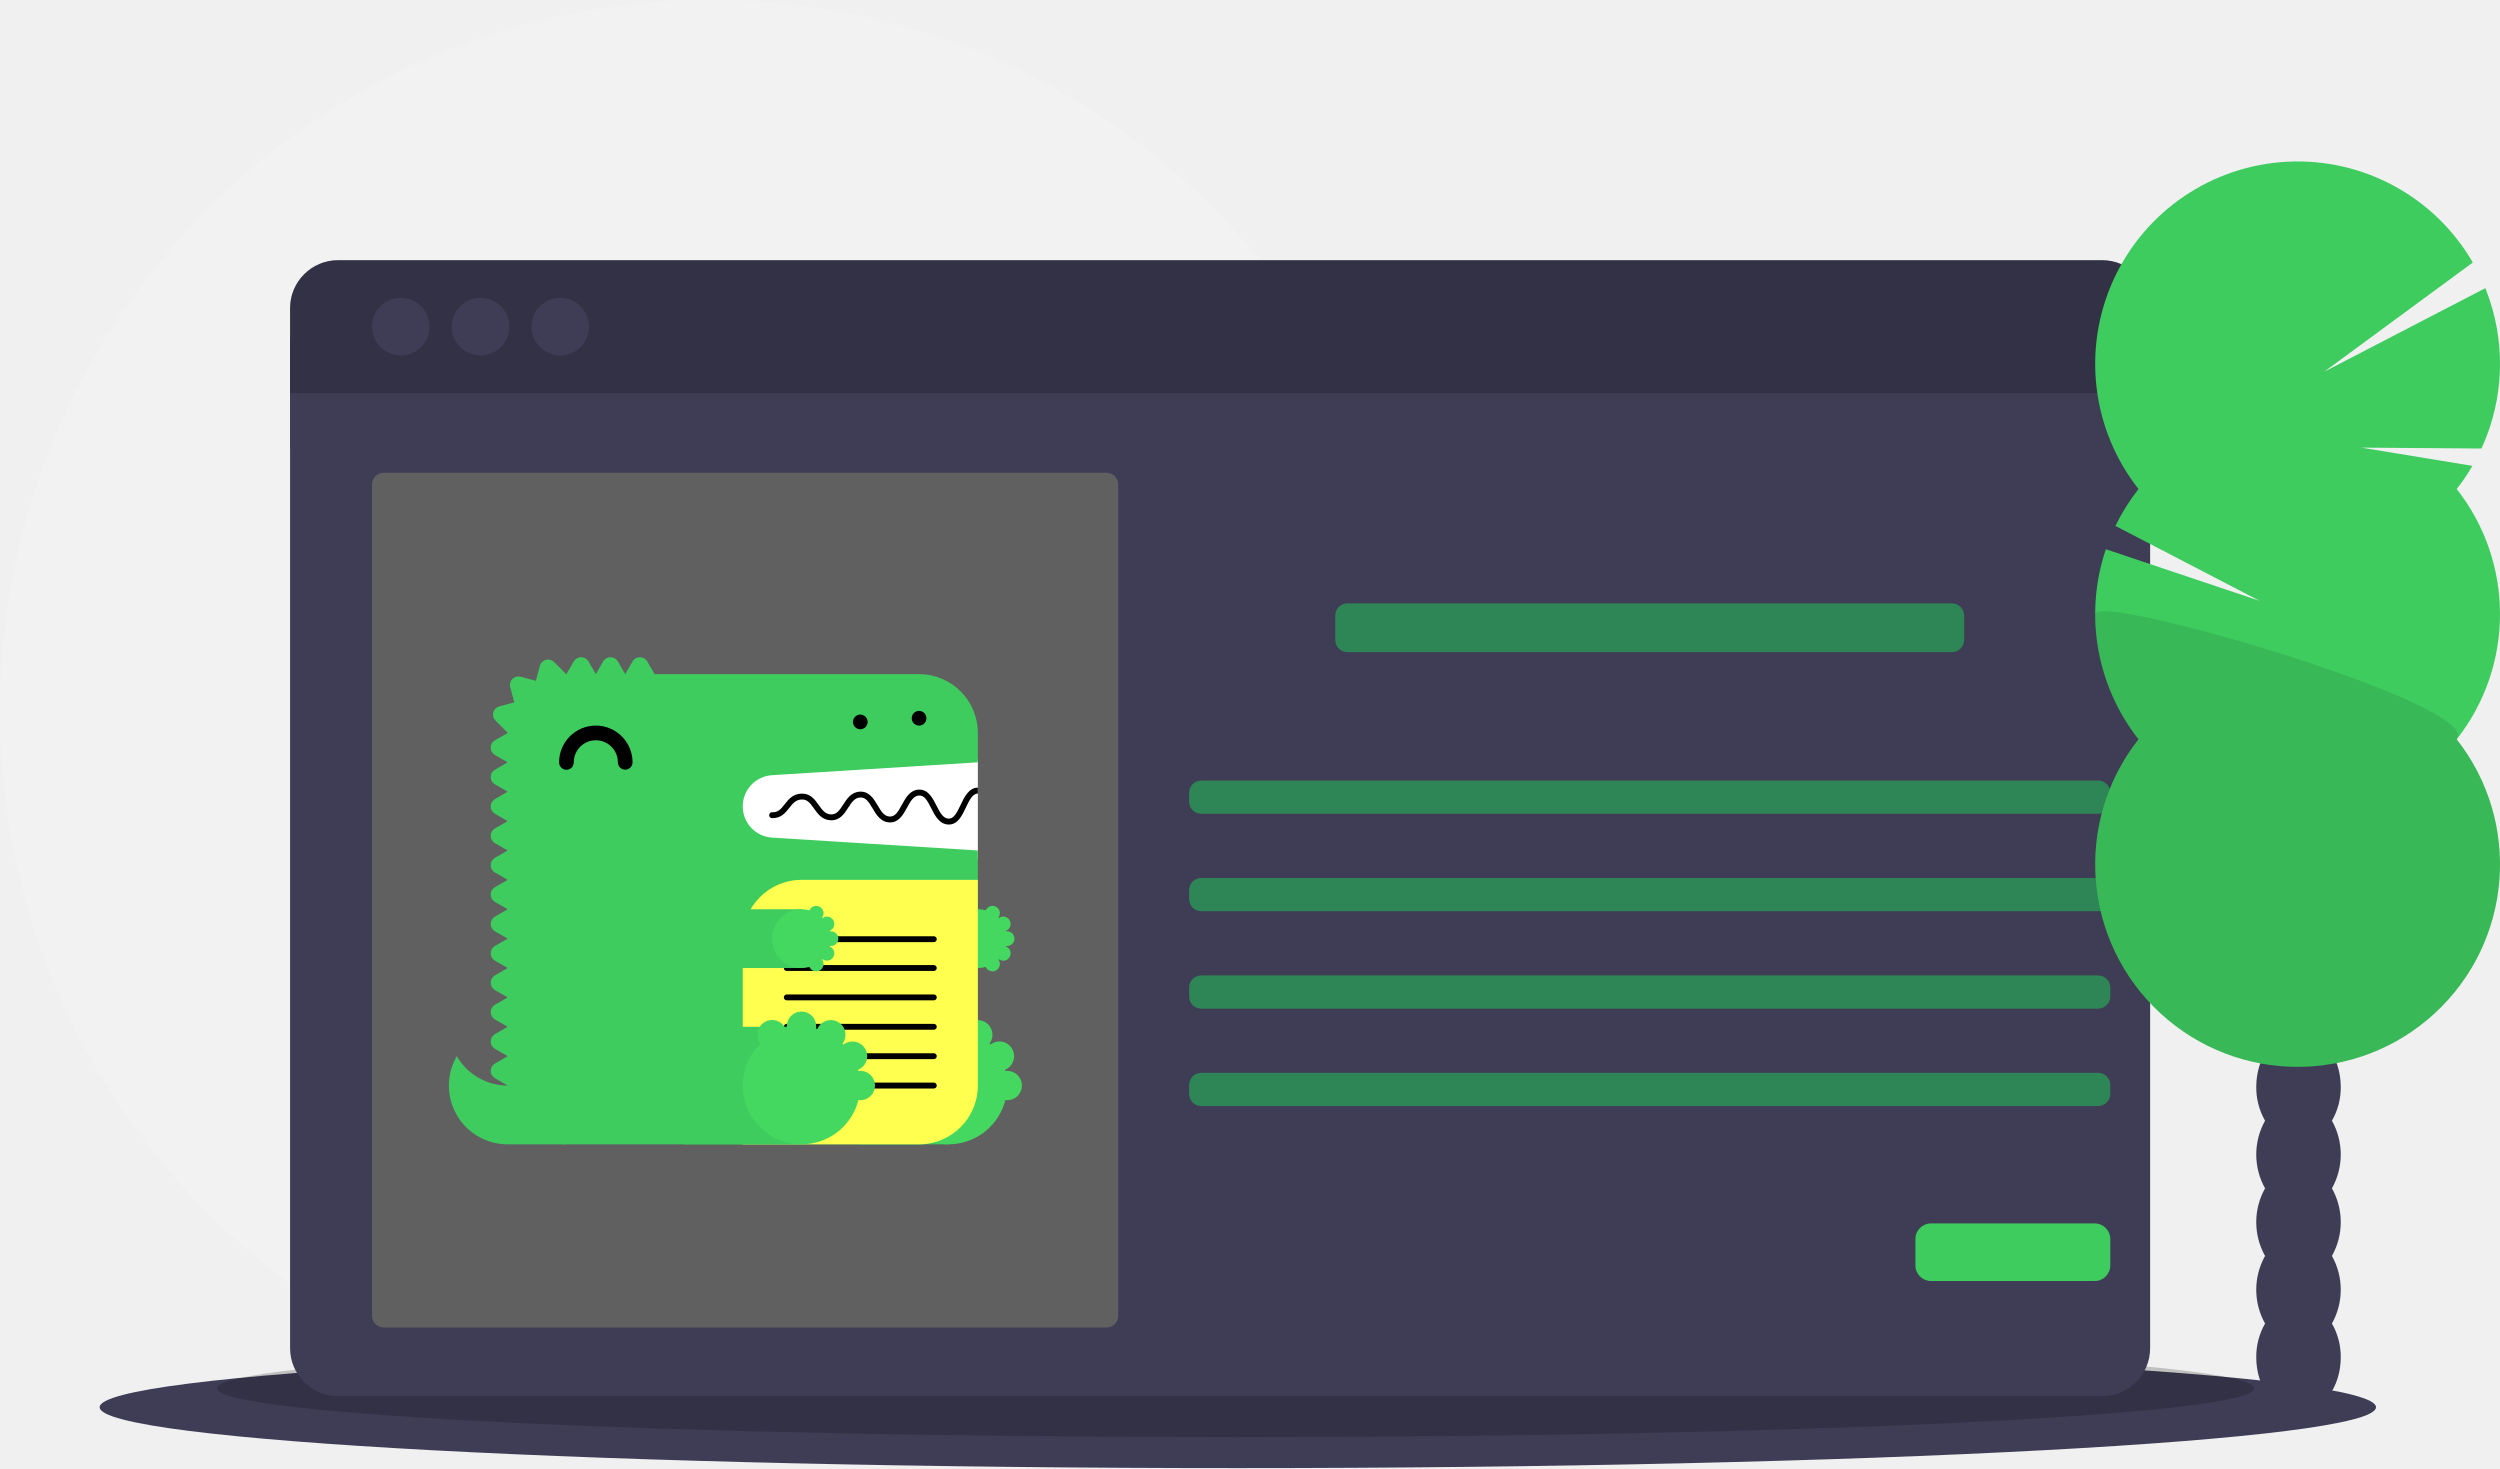
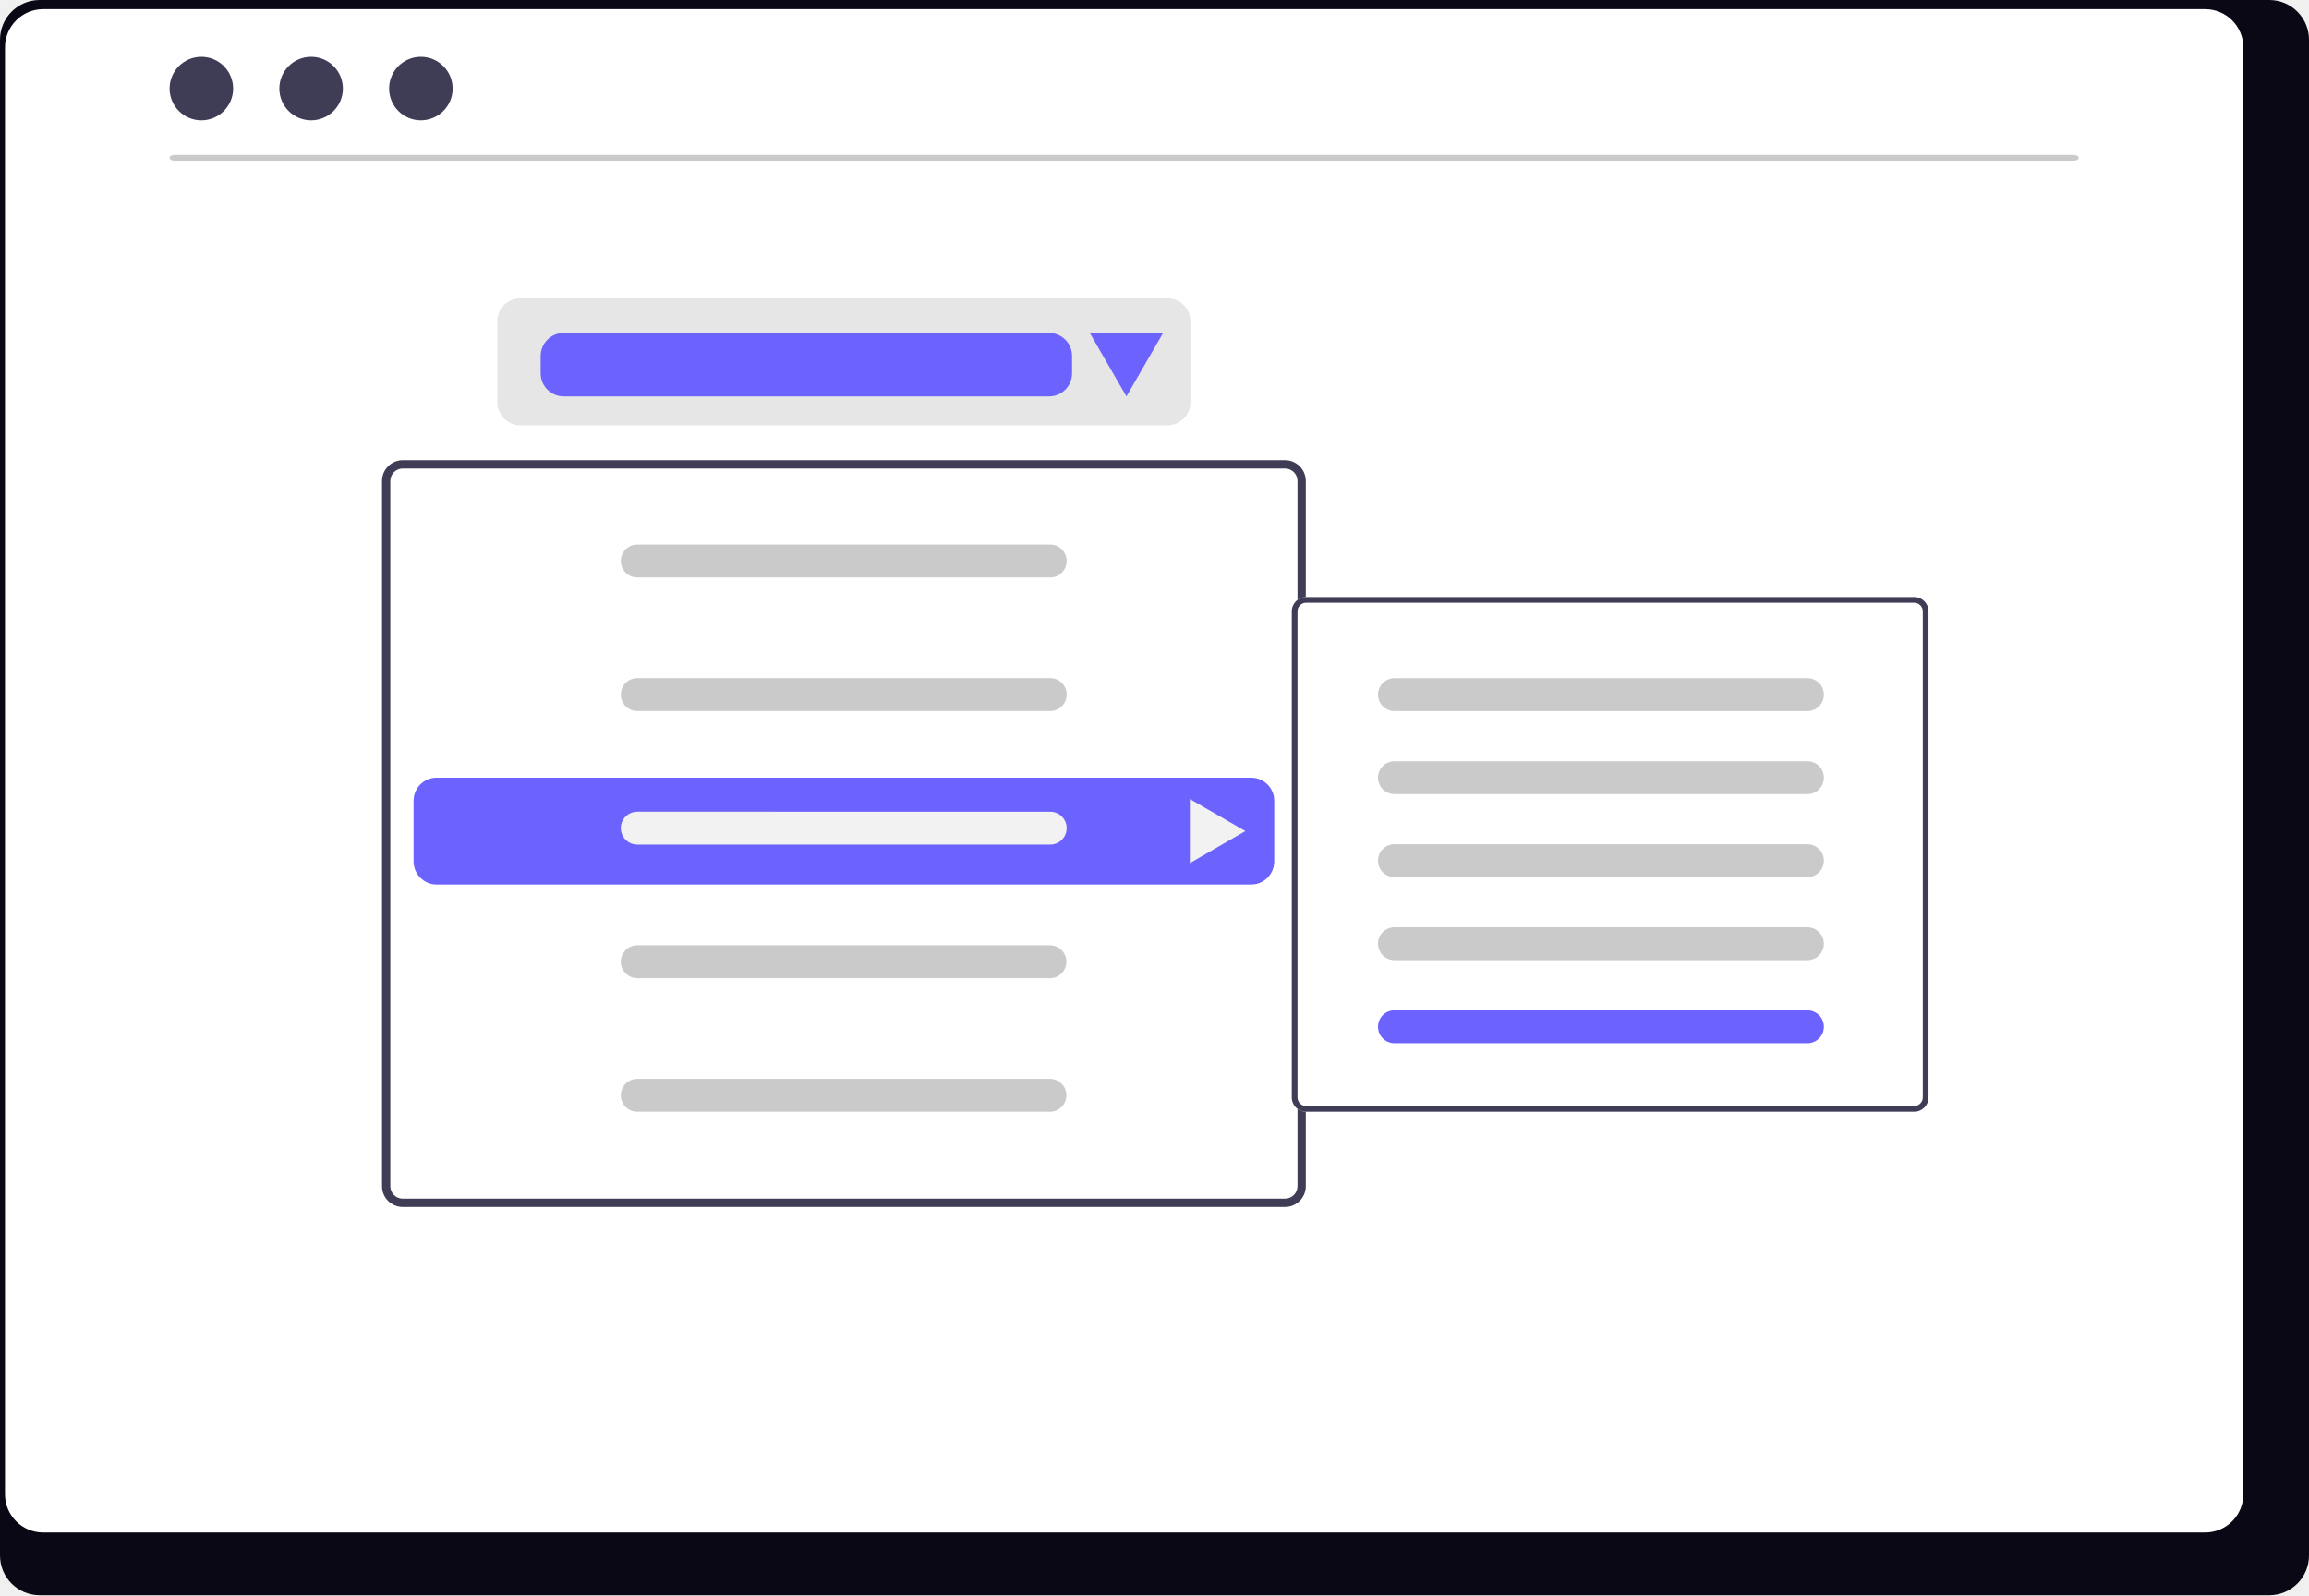
- <svg xmlns="http://www.w3.org/2000/svg" width="1129" height="663" viewBox="0 0 1129 663">
-   <circle cx="321" cy="321" r="321" fill="#f2f2f2" />
-   <ellipse cx="559" cy="635.5" rx="514" ry="27.5" fill="#3f3d56" />
-   <ellipse cx="558" cy="627" rx="460" ry="22" opacity="0.2" />
-   <rect x="131" y="152.5" width="840" height="50" fill="#3f3d56" />
-   <path d="M166.5,727.33A21.67,21.67,0,0,0,188.17,749H984.83A21.67,21.67,0,0,0,1006.5,727.33V296h-840Z" transform="translate(-35.5 -118.5)" fill="#3f3d56" />
-   <path d="M984.83,236H188.17A21.67,21.67,0,0,0,166.5,257.67V296h840V257.67A21.67,21.67,0,0,0,984.83,236Z" transform="translate(-35.5 -118.5)" fill="#3f3d56" />
-   <path d="M984.83,236H188.17A21.67,21.67,0,0,0,166.5,257.67V296h840V257.67A21.67,21.67,0,0,0,984.83,236Z" transform="translate(-35.5 -118.5)" opacity="0.2" />
-   <circle cx="181" cy="147.5" r="13" fill="#3f3d56" />
-   <circle cx="217" cy="147.5" r="13" fill="#3f3d56" />
-   <circle cx="253" cy="147.5" r="13" fill="#3f3d56" />
-   <rect x="168" y="213.5" width="337" height="386" rx="5.335" fill="#606060" />
-   <rect x="603" y="272.5" width="284" height="22" rx="5.476" fill="#2e8555" />
-   <rect x="537" y="352.5" width="416" height="15" rx="5.476" fill="#2e8555" />
-   <rect x="537" y="396.5" width="416" height="15" rx="5.476" fill="#2e8555" />
-   <rect x="537" y="440.5" width="416" height="15" rx="5.476" fill="#2e8555" />
-   <rect x="537" y="484.5" width="416" height="15" rx="5.476" fill="#2e8555" />
-   <rect x="865" y="552.5" width="88" height="26" rx="7.028" fill="#3ecc5f" />
-   <path d="M1088.603,624.616a30.114,30.114,0,0,0,3.983-15.266c0-13.797-8.544-24.981-19.083-24.981s-19.083,11.184-19.083,24.981a30.114,30.114,0,0,0,3.983,15.266,31.248,31.248,0,0,0,0,30.532,31.248,31.248,0,0,0,0,30.532,31.248,31.248,0,0,0,0,30.532,30.114,30.114,0,0,0-3.983,15.266c0,13.797,8.544,24.981,19.083,24.981s19.083-11.184,19.083-24.981a30.114,30.114,0,0,0-3.983-15.266,31.248,31.248,0,0,0,0-30.532,31.248,31.248,0,0,0,0-30.532,31.248,31.248,0,0,0,0-30.532Z" transform="translate(-35.5 -118.5)" fill="#3f3d56" />
-   <ellipse cx="1038.003" cy="460.318" rx="19.083" ry="24.981" fill="#3f3d56" />
-   <ellipse cx="1038.003" cy="429.786" rx="19.083" ry="24.981" fill="#3f3d56" />
-   <path d="M1144.939,339.345a91.611,91.611,0,0,0,7.107-10.461l-50.141-8.235,54.229.403a91.566,91.566,0,0,0,1.746-72.426l-72.754,37.741,67.097-49.321a91.413,91.413,0,1,0-150.971,102.298,91.458,91.458,0,0,0-10.425,16.669l65.087,33.814-69.4-23.292a91.46,91.46,0,0,0,14.738,85.837,91.406,91.406,0,1,0,143.689,0,91.418,91.418,0,0,0,0-113.029Z" transform="translate(-35.5 -118.5)" fill="#3ecc5f" fill-rule="evenodd" />
-   <path d="M981.688,395.859a91.013,91.013,0,0,0,19.561,56.514,91.406,91.406,0,1,0,143.689,0C1157.19,436.821,981.688,385.6,981.688,395.859Z" transform="translate(-35.5 -118.5)" opacity="0.1" />
-   <path d="M365.62,461.436H477.094v45.12H365.62Z" transform="translate(-35.5 -118.5)" fill="#fff" fill-rule="evenodd" />
-   <path d="M264.763,608.741a26.509,26.509,0,0,1-22.962-13.271,26.51,26.51,0,0,0,22.962,39.812H291.304V608.741Z" transform="translate(-35.5 -118.5)" fill="#3ecc5f" fill-rule="evenodd" />
-   <path d="M384.172,468.571l92.922-5.807V449.493a26.541,26.541,0,0,0-26.541-26.541H331.116l-3.318-5.746a3.83,3.83,0,0,0-6.635,0l-3.318,5.746-3.318-5.746a3.83,3.83,0,0,0-6.635,0l-3.318,5.746L301.257,417.205a3.83,3.83,0,0,0-6.635,0L291.304,422.951c-.029,0-.056.004-.086.004l-5.497-5.495a3.829,3.829,0,0,0-6.407,1.717l-1.817,6.773L270.607,424.103a3.83,3.83,0,0,0-4.691,4.693l1.845,6.891-6.771,1.814a3.832,3.832,0,0,0-1.72,6.41l5.497,5.497c0,.028-.004.056-.004.085l-5.746,3.318a3.83,3.83,0,0,0,0,6.635l5.746,3.318L259.016,466.081a3.83,3.83,0,0,0,0,6.635l5.746,3.318-5.746,3.318a3.83,3.83,0,0,0,0,6.635l5.746,3.318-5.746,3.318a3.83,3.83,0,0,0,0,6.635l5.746,3.318-5.746,3.318a3.83,3.83,0,0,0,0,6.635l5.746,3.318-5.746,3.318a3.83,3.83,0,0,0,0,6.635l5.746,3.318-5.746,3.318a3.83,3.83,0,0,0,0,6.635l5.746,3.318-5.746,3.318a3.83,3.83,0,0,0,0,6.635l5.746,3.318L259.016,558.976a3.83,3.83,0,0,0,0,6.635l5.746,3.318-5.746,3.318a3.83,3.83,0,0,0,0,6.635l5.746,3.318-5.746,3.318a3.83,3.83,0,0,0,0,6.635l5.746,3.318-5.746,3.318a3.83,3.83,0,0,0,0,6.635l5.746,3.318A26.541,26.541,0,0,0,291.304,635.283H450.553A26.541,26.541,0,0,0,477.094,608.741V502.575l-92.922-5.807a14.126,14.126,0,0,1,0-28.198" transform="translate(-35.5 -118.5)" fill="#3ecc5f" fill-rule="evenodd" />
-   <path d="M424.011,635.283h39.812V582.2H424.011Z" transform="translate(-35.5 -118.5)" fill="#3ecc5f" fill-rule="evenodd" />
-   <path d="M490.365,602.106a6.602,6.602,0,0,0-.848.085c-.05-.199-.098-.399-.154-.599A6.627,6.627,0,1,0,482.806,590.21q-.22-.225-.445-.446a6.624,6.624,0,1,0-11.397-6.564c-.196-.056-.394-.102-.591-.153a6.64,6.64,0,1,0-13.101,0c-.196.05-.394.097-.591.153a6.628,6.628,0,1,0-11.397,6.564,26.528,26.528,0,1,0,44.231,25.528,6.621,6.621,0,1,0,.848-13.186" transform="translate(-35.5 -118.5)" fill="#44d860" fill-rule="evenodd" />
-   <path d="M437.282,555.658H477.094V529.117H437.282Z" transform="translate(-35.5 -118.5)" fill="#3ecc5f" fill-rule="evenodd" />
-   <path d="M490.365,545.705a3.318,3.318,0,0,0,0-6.635,3.411,3.411,0,0,0-.423.042c-.027-.1-.049-.199-.077-.299a3.319,3.319,0,0,0-1.278-6.379,3.282,3.282,0,0,0-2.001.687q-.109-.113-.223-.223a3.282,3.282,0,0,0,.671-1.983,3.318,3.318,0,0,0-6.37-1.299,13.271,13.271,0,1,0,0,25.541,3.318,3.318,0,0,0,6.37-1.299,3.282,3.282,0,0,0-.671-1.983q.113-.109.223-.223a3.282,3.282,0,0,0,2.001.687,3.318,3.318,0,0,0,1.278-6.379c.028-.098.05-.199.077-.299a3.413,3.413,0,0,0,.423.042" transform="translate(-35.5 -118.5)" fill="#44d860" fill-rule="evenodd" />
-   <path d="M317.845,466.081a3.318,3.318,0,0,1-3.318-3.318,9.953,9.953,0,1,0-19.906,0,3.318,3.318,0,1,1-6.635,0,16.588,16.588,0,1,1,33.177,0,3.318,3.318,0,0,1-3.318,3.318" transform="translate(-35.5 -118.5)" fill-rule="evenodd" />
-   <path d="M370.928,635.283h79.624A26.541,26.541,0,0,0,477.094,608.741v-92.895H397.47a26.541,26.541,0,0,0-26.541,26.541Z" transform="translate(-35.5 -118.5)" fill="#ffff50" fill-rule="evenodd" />
-   <path d="M457.214,556.985H390.808a1.327,1.327,0,0,1,0-2.654h66.407a1.327,1.327,0,0,1,0,2.654m0,26.541H390.808a1.327,1.327,0,1,1,0-2.654h66.407a1.327,1.327,0,0,1,0,2.654m0,26.541H390.808a1.327,1.327,0,1,1,0-2.654h66.407a1.327,1.327,0,0,1,0,2.654m0-66.107H390.808a1.327,1.327,0,0,1,0-2.654h66.407a1.327,1.327,0,0,1,0,2.654m0,26.295H390.808a1.327,1.327,0,0,1,0-2.654h66.407a1.327,1.327,0,0,1,0,2.654m0,26.541H390.808a1.327,1.327,0,0,1,0-2.654h66.407a1.327,1.327,0,0,1,0,2.654M477.094,474.191c-.016,0-.029-.008-.045-.007-4.101.139-6.041,4.241-7.753,7.86-1.786,3.782-3.168,6.241-5.432,6.167-2.507-.09-3.94-2.922-5.458-5.919-1.744-3.442-3.734-7.347-7.913-7.201-4.042.138-5.989,3.708-7.706,6.857-1.827,3.355-3.071,5.395-5.469,5.3-2.557-.093-3.916-2.395-5.489-5.06-1.753-2.967-3.78-6.304-7.878-6.189-3.973.137-5.925,3.165-7.648,5.839-1.822,2.827-3.099,4.549-5.527,4.447-2.618-.093-3.971-2.004-5.535-4.216-1.757-2.486-3.737-5.299-7.823-5.162-3.886.133-5.838,2.614-7.559,4.801-1.635,2.076-2.912,3.718-5.612,3.615a1.328,1.328,0,1,0-.096,2.654c4.004.134,6.032-2.389,7.793-4.628,1.562-1.985,2.91-3.699,5.564-3.789,2.556-.109,3.754,1.48,5.567,4.041,1.721,2.434,3.675,5.194,7.605,5.336,4.118.138,6.099-2.939,7.854-5.663,1.569-2.434,2.922-4.535,5.507-4.624,2.379-.089,3.675,1.792,5.501,4.885,1.721,2.916,3.671,6.219,7.68,6.365,4.147.143,6.15-3.477,7.895-6.682,1.512-2.771,2.938-5.388,5.466-5.476,2.379-.056,3.62,2.117,5.456,5.746,1.715,3.388,3.659,7.226,7.73,7.373l.224.004c4.066,0,5.996-4.081,7.704-7.689,1.512-3.198,2.942-6.211,5.397-6.334Z" transform="translate(-35.5 -118.5)" fill-rule="evenodd" />
-   <path d="M344.387,635.283h53.083V582.2H344.387Z" transform="translate(-35.5 -118.5)" fill="#3ecc5f" fill-rule="evenodd" />
-   <path d="M424.011,602.106a6.602,6.602,0,0,0-.848.085c-.05-.199-.098-.399-.154-.599A6.627,6.627,0,1,0,416.452,590.21q-.22-.225-.445-.446a6.624,6.624,0,1,0-11.397-6.564c-.196-.056-.394-.102-.591-.153a6.64,6.64,0,1,0-13.101,0c-.196.05-.394.097-.591.153a6.628,6.628,0,1,0-11.397,6.564,26.528,26.528,0,1,0,44.231,25.528,6.621,6.621,0,1,0,.848-13.186" transform="translate(-35.5 -118.5)" fill="#44d860" fill-rule="evenodd" />
-   <path d="M344.387,555.658h53.083V529.117H344.387Z" transform="translate(-35.5 -118.5)" fill="#3ecc5f" fill-rule="evenodd" />
-   <path d="M410.74,545.705a3.318,3.318,0,1,0,0-6.635,3.411,3.411,0,0,0-.423.042c-.027-.1-.049-.199-.077-.299a3.319,3.319,0,0,0-1.278-6.379,3.282,3.282,0,0,0-2.001.687q-.109-.113-.223-.223a3.282,3.282,0,0,0,.671-1.983,3.318,3.318,0,0,0-6.37-1.299,13.271,13.271,0,1,0,0,25.541,3.318,3.318,0,0,0,6.37-1.299,3.282,3.282,0,0,0-.671-1.983q.113-.109.223-.223a3.282,3.282,0,0,0,2.001.687,3.318,3.318,0,0,0,1.278-6.379c.028-.098.05-.199.077-.299a3.413,3.413,0,0,0,.423.042" transform="translate(-35.5 -118.5)" fill="#44d860" fill-rule="evenodd" />
-   <path d="M424.011,447.834a3.603,3.603,0,0,1-.65-.066,3.344,3.344,0,0,1-.624-.186,3.447,3.447,0,0,1-.572-.305,5.027,5.027,0,0,1-.504-.411,3.887,3.887,0,0,1-.41-.504,3.275,3.275,0,0,1-.557-1.845,3.602,3.602,0,0,1,.066-.65,3.826,3.826,0,0,1,.184-.624,3.489,3.489,0,0,1,.307-.571,3.197,3.197,0,0,1,.914-.916,3.447,3.447,0,0,1,.572-.305,3.344,3.344,0,0,1,.624-.186,3.069,3.069,0,0,1,1.301,0,3.223,3.223,0,0,1,1.194.491,5.028,5.028,0,0,1,.504.411,4.88,4.88,0,0,1,.411.504,3.382,3.382,0,0,1,.305.571,3.478,3.478,0,0,1,.252,1.274A3.364,3.364,0,0,1,426.36,446.865a5.027,5.027,0,0,1-.504.411,3.306,3.306,0,0,1-1.845.557m26.541-1.659a3.388,3.388,0,0,1-2.35-.969,5.042,5.042,0,0,1-.41-.504,3.275,3.275,0,0,1-.557-1.845,3.387,3.387,0,0,1,.967-2.349,5.026,5.026,0,0,1,.504-.411,3.447,3.447,0,0,1,.572-.305,3.343,3.343,0,0,1,.624-.186,3.07,3.07,0,0,1,1.301,0,3.224,3.224,0,0,1,1.194.491,5.026,5.026,0,0,1,.504.411,3.388,3.388,0,0,1,.969,2.349,3.726,3.726,0,0,1-.066.65,3.374,3.374,0,0,1-.186.624,4.715,4.715,0,0,1-.305.571,4.88,4.88,0,0,1-.411.504,5.026,5.026,0,0,1-.504.411,3.305,3.305,0,0,1-1.845.557" transform="translate(-35.5 -118.5)" fill-rule="evenodd" />
+ <svg xmlns="http://www.w3.org/2000/svg" width="799.468" height="552.327" viewBox="0 0 799.468 552.327" role="img" artist="Katerina Limpitsouni" source="https://undraw.co/">
+   <g transform="translate(-560 -263.837)">
+     <path d="M1352.3,232.384H580.059a13.747,13.747,0,0,0-13.613,13.848v524.66a13.74,13.74,0,0,0,13.613,13.819H1352.3a13.741,13.741,0,0,0,13.613-13.819V246.232a13.747,13.747,0,0,0-13.611-13.848Z" transform="translate(-6.445 31.453)" fill="#090814" />
+     <path d="M1328.244,232.384h-748.6a13.225,13.225,0,0,0-13.2,13.223V746.614a13.219,13.219,0,0,0,13.2,13.2h748.6a13.219,13.219,0,0,0,13.2-13.2V245.608a13.224,13.224,0,0,0-13.193-13.223Z" transform="translate(-4.711 34.617)" fill="#fff" />
+     <circle cx="11" cy="11" r="11" transform="translate(618.724 283.5)" fill="#3f3d56" />
+     <circle cx="11" cy="11" r="11" transform="translate(656.724 283.5)" fill="#3f3d56" />
+     <circle cx="11" cy="11" r="11" transform="translate(694.724 283.5)" fill="#3f3d56" />
+     <path d="M858.7,740.25H201.133c-.953,0-1.726-.448-1.726-1s.773-1,1.726-1H858.7c.953,0,1.726.448,1.726,1S859.653,740.25,858.7,740.25Z" transform="translate(419.317 -420.75)" fill="#cacaca" />
+     <g transform="translate(74.196 48.09)">
+       <path d="M993.411,211.654H687.924a7.185,7.185,0,0,0-7.182,7.182v244.2a7.185,7.185,0,0,0,7.182,7.182H993.411a7.185,7.185,0,0,0,7.182-7.182v-244.2a7.185,7.185,0,0,0-7.182-7.182Zm4.309,251.38a4.316,4.316,0,0,1-4.309,4.309H687.924a4.316,4.316,0,0,1-4.309-4.309v-244.2a4.316,4.316,0,0,1,4.309-4.309H993.411a4.316,4.316,0,0,1,4.309,4.309Z" transform="translate(-62.667 163.43)" fill="#3f3d56" />
+       <rect width="298" height="37" rx="8" transform="translate(629 485)" fill="#6c63ff" />
+       <path d="M769.189,240.856a5.695,5.695,0,1,0,0,11.389h142.77a5.695,5.695,0,1,0,.187-11.388h0q-.093,0-.187,0Z" transform="translate(-62.667 163.43)" fill="#cacaca" />
+       <path d="M769.189,287.106a5.695,5.695,0,1,0,0,11.389h142.77a5.695,5.695,0,1,0,.187-11.388h0q-.093,0-.187,0Z" transform="translate(-62.667 163.43)" fill="#cacaca" />
+       <path d="M769.189,333.356a5.695,5.695,0,1,0,0,11.389h142.77a5.695,5.695,0,1,0,.187-11.388h0q-.093,0-.187,0Z" transform="translate(-62.667 163.43)" fill="#f2f2f2" />
+       <path d="M769.189,379.606a5.695,5.695,0,1,0,0,11.389h142.77a5.695,5.695,0,0,0,.187-11.388h0q-.093,0-.187,0Z" transform="translate(-62.667 163.43)" fill="#cacaca" />
+       <path d="M769.189,425.856a5.695,5.695,0,1,0,0,11.389h142.77a5.695,5.695,0,0,0,.187-11.388h0q-.093,0-.187,0Z" transform="translate(-62.667 163.43)" fill="#cacaca" />
+       <rect width="240" height="44" rx="8" transform="translate(658 319)" fill="#e6e6e6" />
+       <path d="M618.543,24.5l12.7-22h-25.4l12.7,22,12.7-22h-25.4Z" transform="translate(257.279 328.5)" fill="#6c63ff" />
+       <rect width="184" height="22" rx="8" transform="translate(673 331)" fill="#6c63ff" />
+       <g transform="translate(3)">
+         <path d="M896.251,211.654H685.692a4.952,4.952,0,0,0-4.95,4.95V384.92a4.952,4.952,0,0,0,4.95,4.95H896.251a4.952,4.952,0,0,0,4.95-4.95V216.6A4.952,4.952,0,0,0,896.251,211.654Z" transform="translate(249.333 210.805)" fill="#fff" />
+         <path d="M896.251,211.654H685.692a4.952,4.952,0,0,0-4.95,4.95V384.92a4.952,4.952,0,0,0,4.95,4.95H896.251a4.952,4.952,0,0,0,4.95-4.95V216.6A4.952,4.952,0,0,0,896.251,211.654Zm2.97,173.266a2.975,2.975,0,0,1-2.97,2.97H685.692a2.975,2.975,0,0,1-2.97-2.97V216.6a2.975,2.975,0,0,1,2.97-2.97H896.251a2.975,2.975,0,0,1,2.97,2.97Z" transform="translate(249.333 210.803)" fill="#3f3d56" />
+         <path d="M769.189,287.106a5.695,5.695,0,1,0,0,11.389h142.77a5.695,5.695,0,1,0,.187-11.388h0q-.093,0-.187,0Z" transform="translate(196.506 163.449)" fill="#cacaca" />
+         <path d="M769.189,287.106a5.695,5.695,0,1,0,0,11.389h142.77a5.695,5.695,0,1,0,.187-11.388h0q-.093,0-.187,0Z" transform="translate(196.506 192.199)" fill="#cacaca" />
+         <path d="M769.189,287.106a5.695,5.695,0,1,0,0,11.389h142.77a5.695,5.695,0,1,0,.187-11.388h0q-.093,0-.187,0Z" transform="translate(196.506 220.949)" fill="#cacaca" />
+         <path d="M769.189,287.106a5.695,5.695,0,1,0,0,11.389h142.77a5.695,5.695,0,1,0,.187-11.388h0q-.093,0-.187,0Z" transform="translate(196.506 249.699)" fill="#cacaca" />
+         <path d="M769.189,287.106a5.695,5.695,0,1,0,0,11.389h142.77a5.695,5.695,0,1,0,.187-11.388h0q-.093,0-.187,0Z" transform="translate(196.506 278.449)" fill="#6c63ff" />
+       </g>
+       <path d="M616.936,21.718,628.031,2.5h-22.19l11.1,19.218L628.031,2.5h-22.19Z" transform="translate(895.282 1120.438) rotate(-90)" fill="#f2f2f2" />
+     </g>
+   </g>
</svg>
